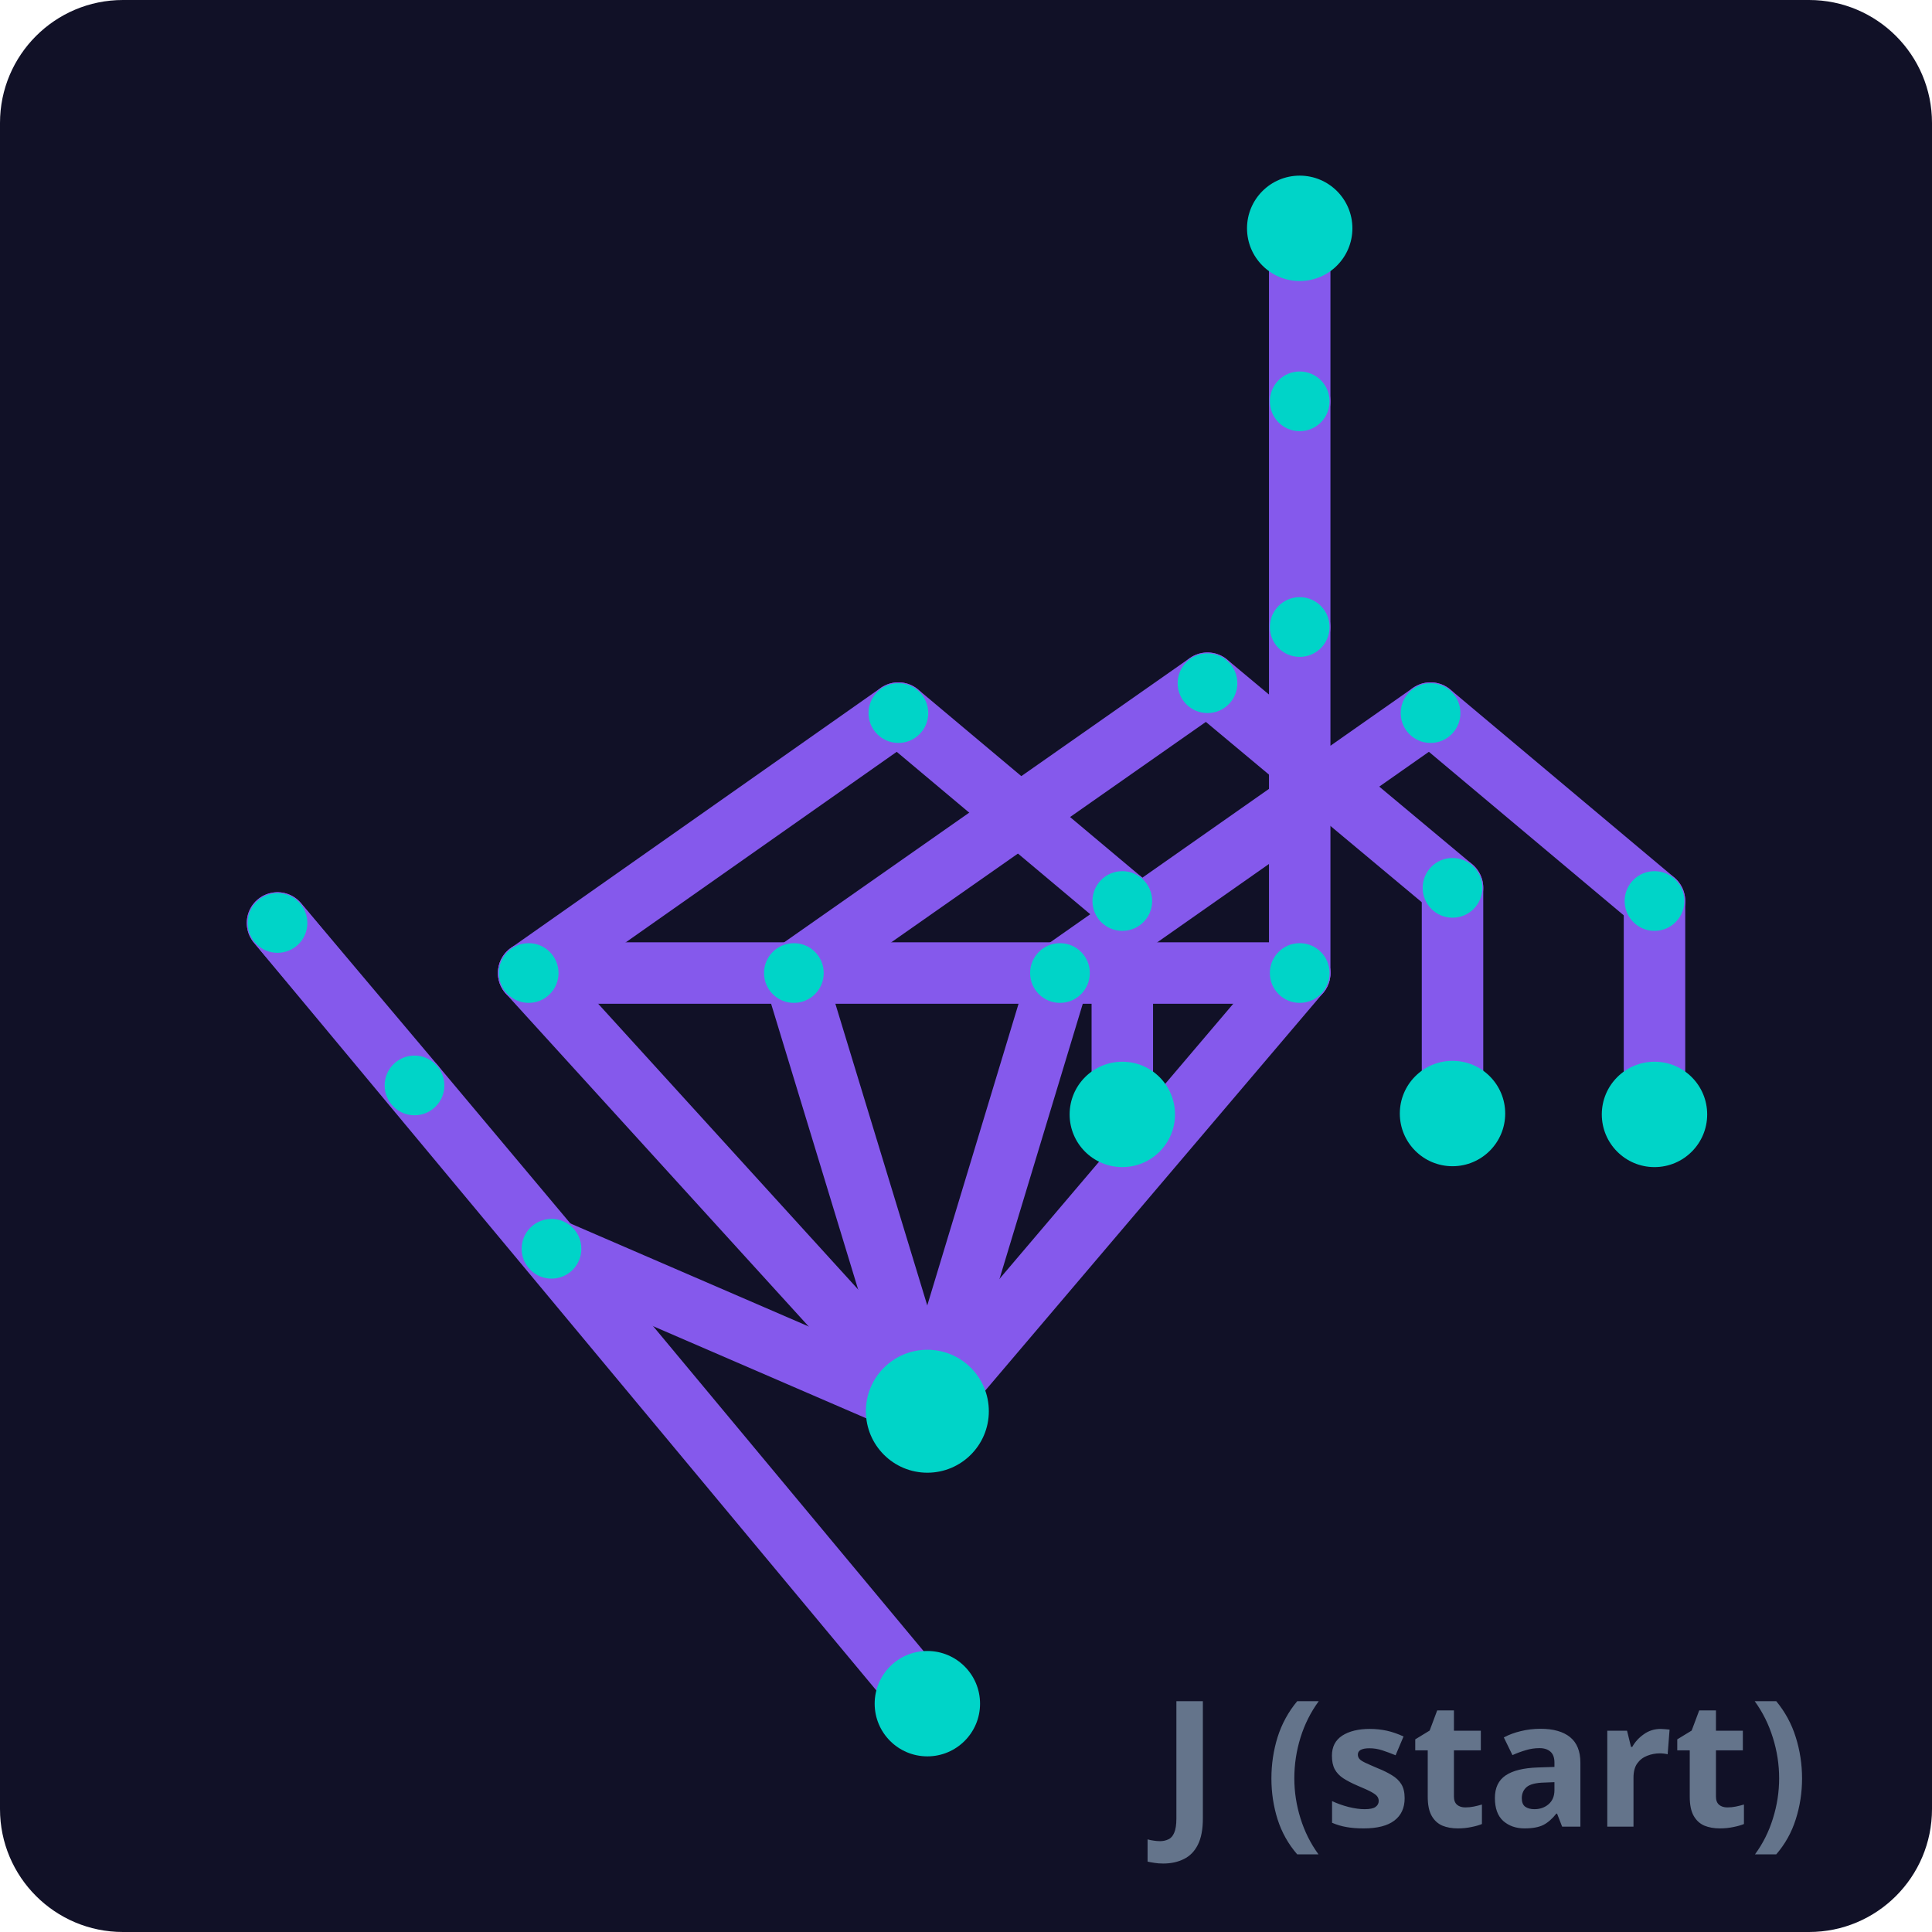
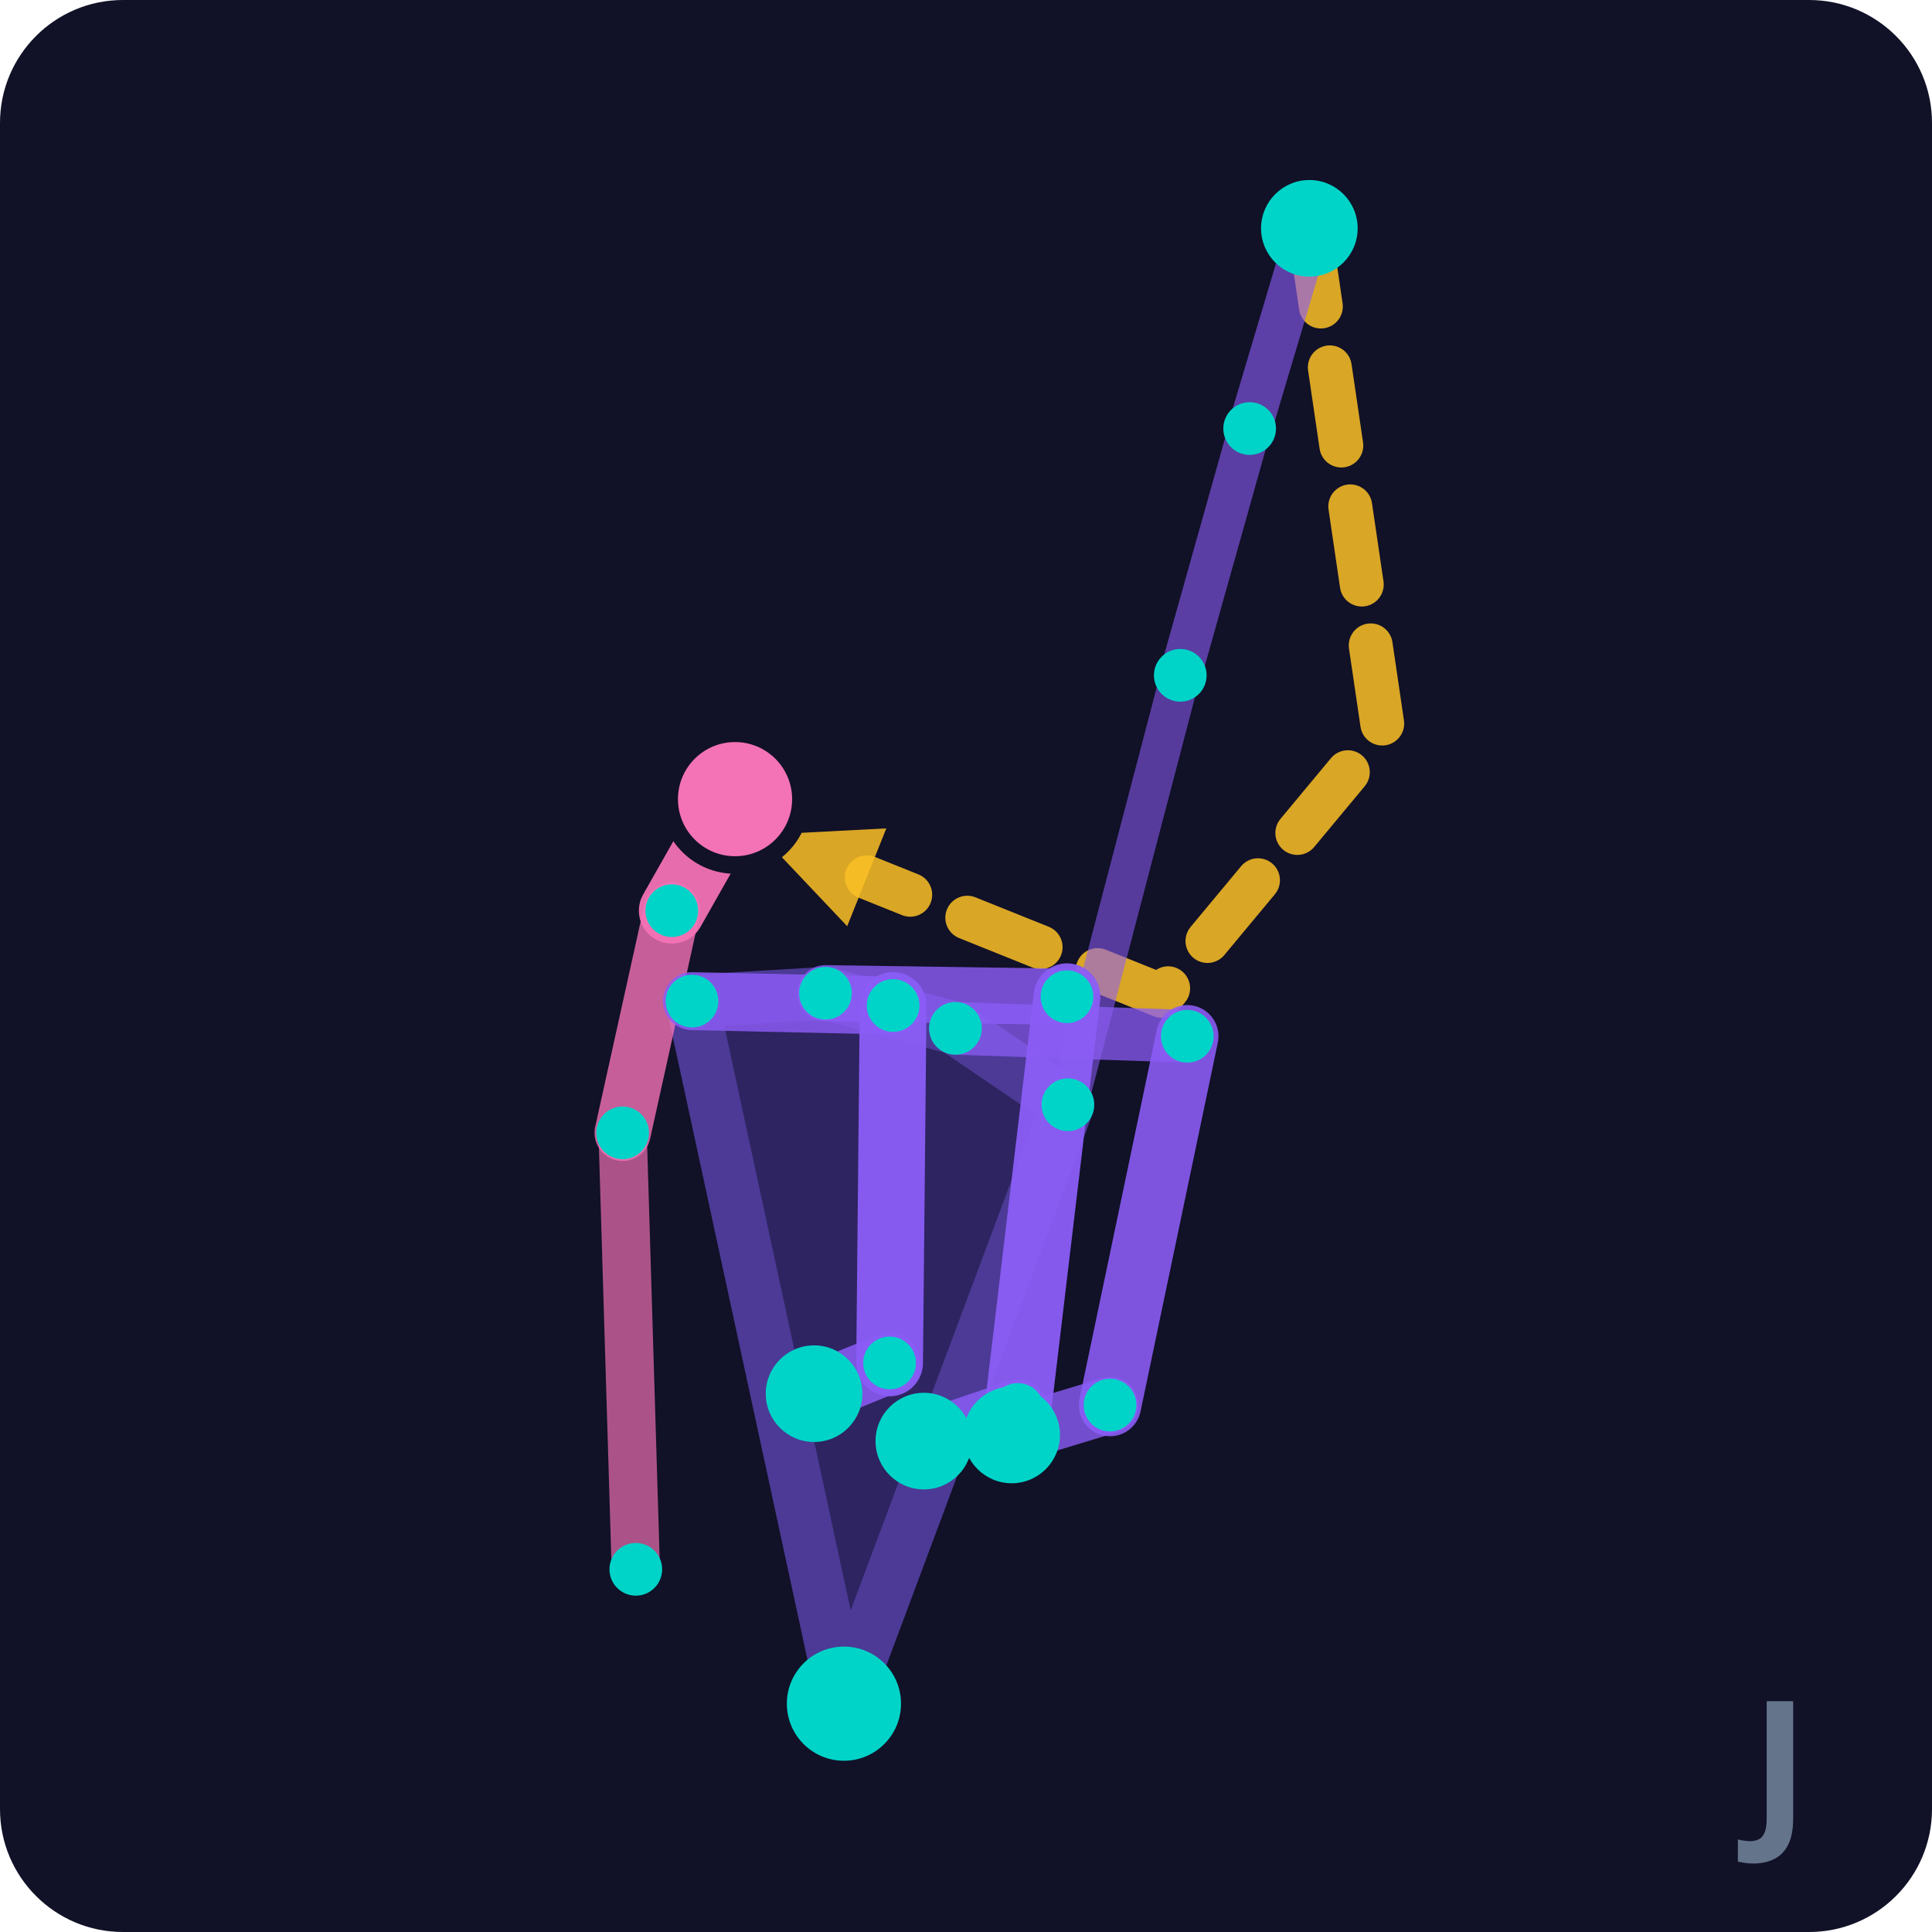
- <svg xmlns="http://www.w3.org/2000/svg" viewBox="0 0 220 220" width="220" height="220" role="img" aria-label="ASL handshape for J (start)">
+ <svg xmlns="http://www.w3.org/2000/svg" viewBox="0 0 220 220" width="220" height="220" role="img" aria-label="ASL handshape for J: the I hand, traced through its motion">
  <rect width="220" height="220" rx="14" fill="#111127" />
-   <g stroke="#8b5cf6" stroke-width="7" stroke-linecap="round" opacity="0.95">
-     <line x1="105.6" y1="160.7" x2="62.8" y2="142.2" />
-     <line x1="62.8" y1="142.2" x2="47.2" y2="123.6" />
-     <line x1="47.2" y1="123.6" x2="31.6" y2="105.1" />
-     <line x1="31.6" y1="105.1" x2="105.6" y2="194.0" />
-     <line x1="105.6" y1="160.7" x2="60.2" y2="110.8" />
-     <line x1="60.2" y1="110.8" x2="102.3" y2="81.2" />
-     <line x1="102.3" y1="81.2" x2="127.8" y2="102.6" />
-     <line x1="127.8" y1="102.6" x2="127.8" y2="126.9" />
-     <line x1="105.6" y1="160.7" x2="90.4" y2="110.8" />
-     <line x1="90.4" y1="110.8" x2="137.5" y2="77.8" />
-     <line x1="137.5" y1="77.8" x2="165.4" y2="101.1" />
-     <line x1="165.4" y1="101.1" x2="165.4" y2="126.8" />
-     <line x1="105.6" y1="160.7" x2="120.7" y2="110.8" />
-     <line x1="120.7" y1="110.8" x2="162.9" y2="81.2" />
-     <line x1="162.9" y1="81.2" x2="188.4" y2="102.6" />
-     <line x1="188.4" y1="102.6" x2="188.4" y2="126.9" />
-     <line x1="105.6" y1="160.7" x2="148.0" y2="110.8" />
-     <line x1="148.0" y1="110.8" x2="148.0" y2="71.4" />
-     <line x1="148.0" y1="71.4" x2="148.0" y2="45.7" />
-     <line x1="148.0" y1="45.7" x2="148.0" y2="26.0" />
-     <line x1="60.2" y1="110.8" x2="90.4" y2="110.8" />
-     <line x1="90.4" y1="110.8" x2="120.7" y2="110.8" />
-     <line x1="120.7" y1="110.8" x2="148.0" y2="110.8" />
+   <path d="M149.1,26.0 L157.5,83.1 L132.3,113.4 L98.7,99.9" fill="none" stroke="#fbbf24" stroke-width="5" stroke-linecap="round" stroke-linejoin="round" stroke-dasharray="9 7" opacity="0.85" />
+   <polygon points="0,-6 13,0 0,6" fill="#fbbf24" opacity="0.85" transform="translate(98.7,99.9) rotate(-158.2)" />
+   <polygon points="96.1,194.0 78.8,114.0 94.0,113.1 108.8,117.1 121.6,125.8" fill="#2e2461" stroke="#4c3a96" stroke-width="6" stroke-linejoin="round" />
+   <line x1="121.6" y1="125.8" x2="134.4" y2="76.9" stroke="#8b5cf6" stroke-width="4.5" stroke-linecap="round" opacity="0.57" />
+   <line x1="134.4" y1="76.9" x2="142.3" y2="48.8" stroke="#8b5cf6" stroke-width="4.8" stroke-linecap="round" opacity="0.60" />
+   <line x1="142.3" y1="48.8" x2="149.1" y2="26.0" stroke="#8b5cf6" stroke-width="5.0" stroke-linecap="round" opacity="0.62" />
+   <line x1="108.8" y1="117.1" x2="135.2" y2="118.0" stroke="#8b5cf6" stroke-width="6.0" stroke-linecap="round" opacity="0.75" />
+   <line x1="135.2" y1="118.0" x2="126.4" y2="160.0" stroke="#8b5cf6" stroke-width="7.1" stroke-linecap="round" opacity="0.89" />
+   <line x1="126.4" y1="160.0" x2="115.2" y2="163.4" stroke="#8b5cf6" stroke-width="6.4" stroke-linecap="round" opacity="0.80" />
+   <line x1="72.4" y1="178.7" x2="70.9" y2="129.0" stroke="#f472b6" stroke-width="5.5" stroke-linecap="round" opacity="0.68" />
+   <line x1="70.9" y1="129.0" x2="76.5" y2="103.7" stroke="#f472b6" stroke-width="6.4" stroke-linecap="round" opacity="0.80" />
+   <line x1="76.5" y1="103.7" x2="83.7" y2="91.0" stroke="#f472b6" stroke-width="7.5" stroke-linecap="round" opacity="0.94" />
+   <line x1="94.0" y1="113.1" x2="121.5" y2="113.5" stroke="#8b5cf6" stroke-width="6.4" stroke-linecap="round" opacity="0.81" />
+   <line x1="121.5" y1="113.5" x2="115.9" y2="160.5" stroke="#8b5cf6" stroke-width="7.6" stroke-linecap="round" opacity="0.95" />
+   <line x1="115.9" y1="160.5" x2="105.2" y2="164.1" stroke="#8b5cf6" stroke-width="6.8" stroke-linecap="round" opacity="0.85" />
+   <line x1="78.8" y1="114.0" x2="101.7" y2="114.5" stroke="#8b5cf6" stroke-width="6.6" stroke-linecap="round" opacity="0.83" />
+   <line x1="101.7" y1="114.5" x2="101.3" y2="155.2" stroke="#8b5cf6" stroke-width="7.6" stroke-linecap="round" opacity="0.95" />
+   <line x1="101.3" y1="155.2" x2="92.7" y2="158.7" stroke="#8b5cf6" stroke-width="6.9" stroke-linecap="round" opacity="0.86" />
+   <g fill="#00d4c8">
+     <circle cx="96.1" cy="194.0" r="6.5" />
+     <circle cx="72.4" cy="178.7" r="3.0" />
+     <circle cx="70.9" cy="129.0" r="3.0" />
+     <circle cx="76.5" cy="103.7" r="3.0" />
+     <circle cx="78.8" cy="114.0" r="3.0" />
+     <circle cx="101.7" cy="114.5" r="3.0" />
+     <circle cx="101.3" cy="155.2" r="3.0" />
+     <circle cx="92.7" cy="158.7" r="5.5" />
+     <circle cx="94.0" cy="113.1" r="3.0" />
+     <circle cx="121.5" cy="113.5" r="3.0" />
+     <circle cx="115.9" cy="160.5" r="3.0" />
+     <circle cx="105.2" cy="164.1" r="5.5" />
+     <circle cx="108.8" cy="117.1" r="3.0" />
+     <circle cx="135.2" cy="118.0" r="3.0" />
+     <circle cx="126.4" cy="160.0" r="3.0" />
+     <circle cx="115.2" cy="163.4" r="5.5" />
+     <circle cx="121.6" cy="125.8" r="3.0" />
+     <circle cx="134.4" cy="76.9" r="3.0" />
+     <circle cx="142.3" cy="48.8" r="3.0" />
+     <circle cx="149.1" cy="26.0" r="5.5" />
  </g>
-   <g fill="#00d4c8">
-     <circle cx="105.6" cy="160.7" r="7.0" />
-     <circle cx="62.8" cy="142.2" r="3.4" />
-     <circle cx="47.2" cy="123.6" r="3.4" />
-     <circle cx="31.6" cy="105.1" r="3.4" />
-     <circle cx="105.6" cy="194.0" r="6.0" />
-     <circle cx="60.2" cy="110.8" r="3.4" />
-     <circle cx="102.3" cy="81.2" r="3.4" />
-     <circle cx="127.8" cy="102.6" r="3.4" />
-     <circle cx="127.8" cy="126.9" r="6.0" />
-     <circle cx="90.4" cy="110.8" r="3.4" />
-     <circle cx="137.5" cy="77.8" r="3.4" />
-     <circle cx="165.4" cy="101.1" r="3.4" />
-     <circle cx="165.4" cy="126.8" r="6.0" />
-     <circle cx="120.7" cy="110.8" r="3.4" />
-     <circle cx="162.9" cy="81.2" r="3.4" />
-     <circle cx="188.4" cy="102.6" r="3.4" />
-     <circle cx="188.4" cy="126.9" r="6.0" />
-     <circle cx="148.0" cy="110.8" r="3.4" />
-     <circle cx="148.0" cy="71.4" r="3.4" />
-     <circle cx="148.0" cy="45.7" r="3.4" />
-     <circle cx="148.0" cy="26.0" r="6.0" />
-   </g>
-   <text x="206" y="208" text-anchor="end" fill="#64748b" font-family="system-ui, sans-serif" font-size="20" font-weight="600">J (start)</text>
+   <circle cx="83.7" cy="91.0" r="7.5" fill="#f472b6" stroke="#111127" stroke-width="2" />
+   <text x="206" y="208" text-anchor="end" fill="#64748b" font-family="system-ui, sans-serif" font-size="20" font-weight="600">J</text>
</svg>
